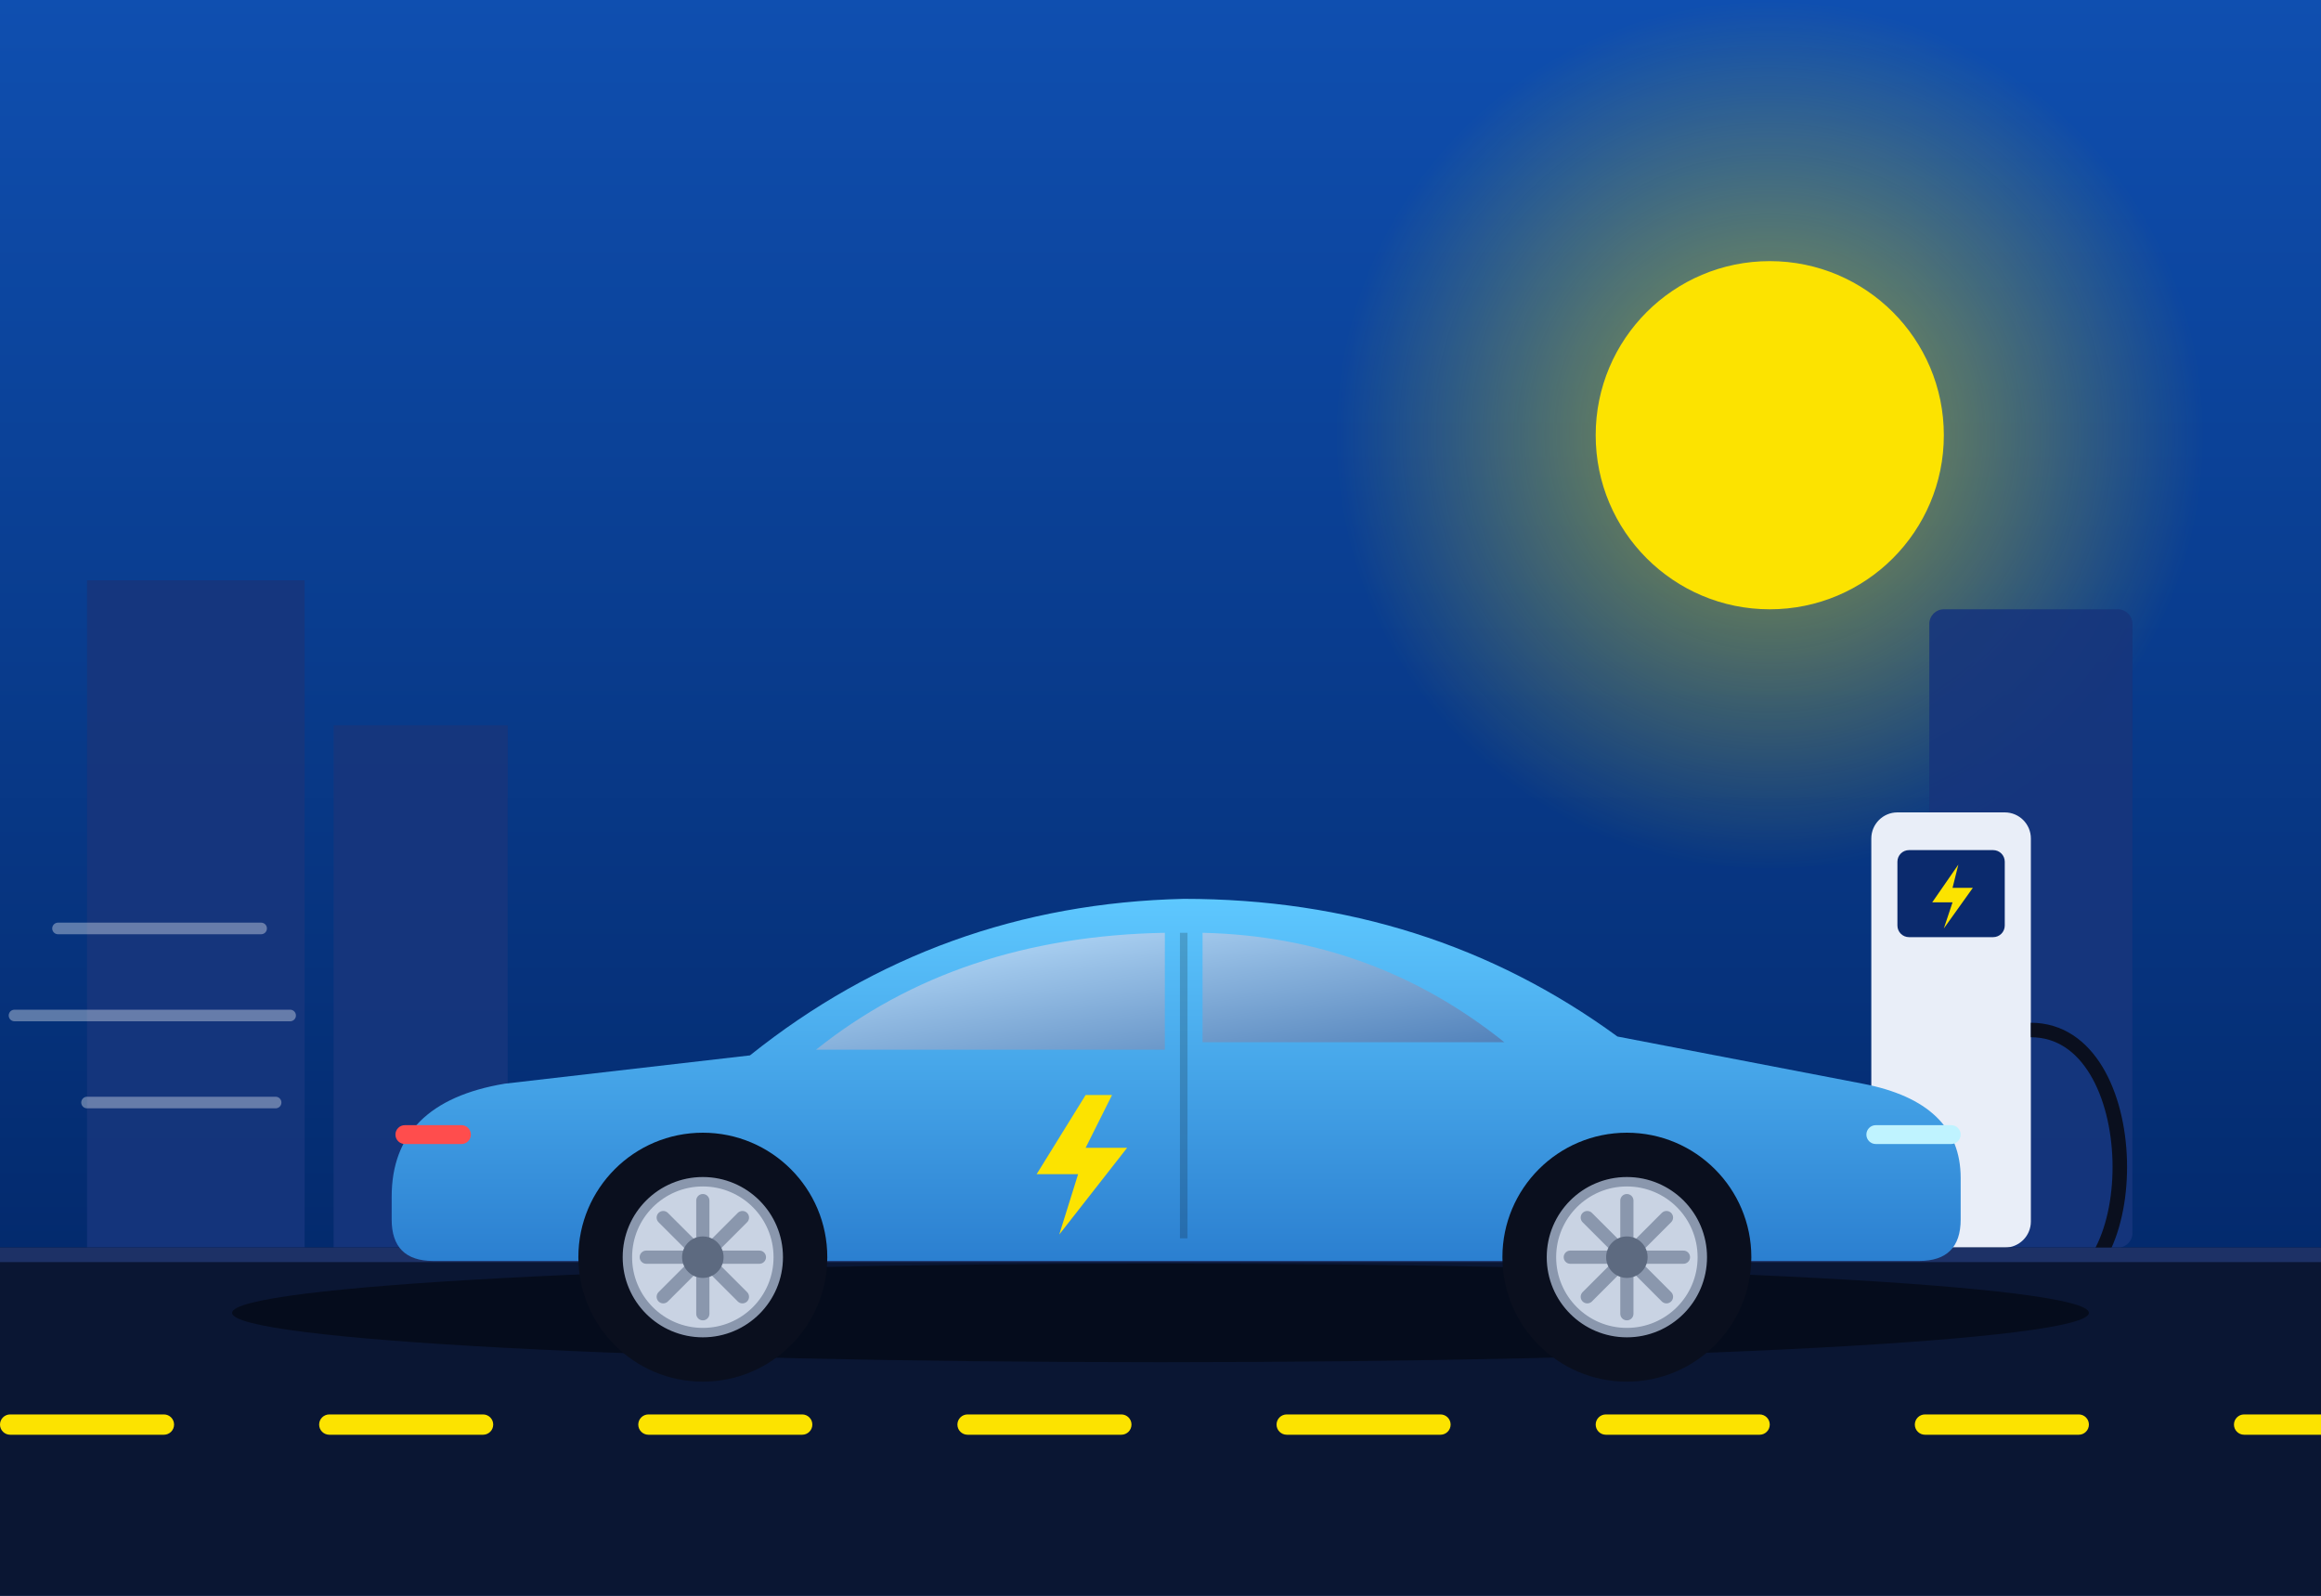
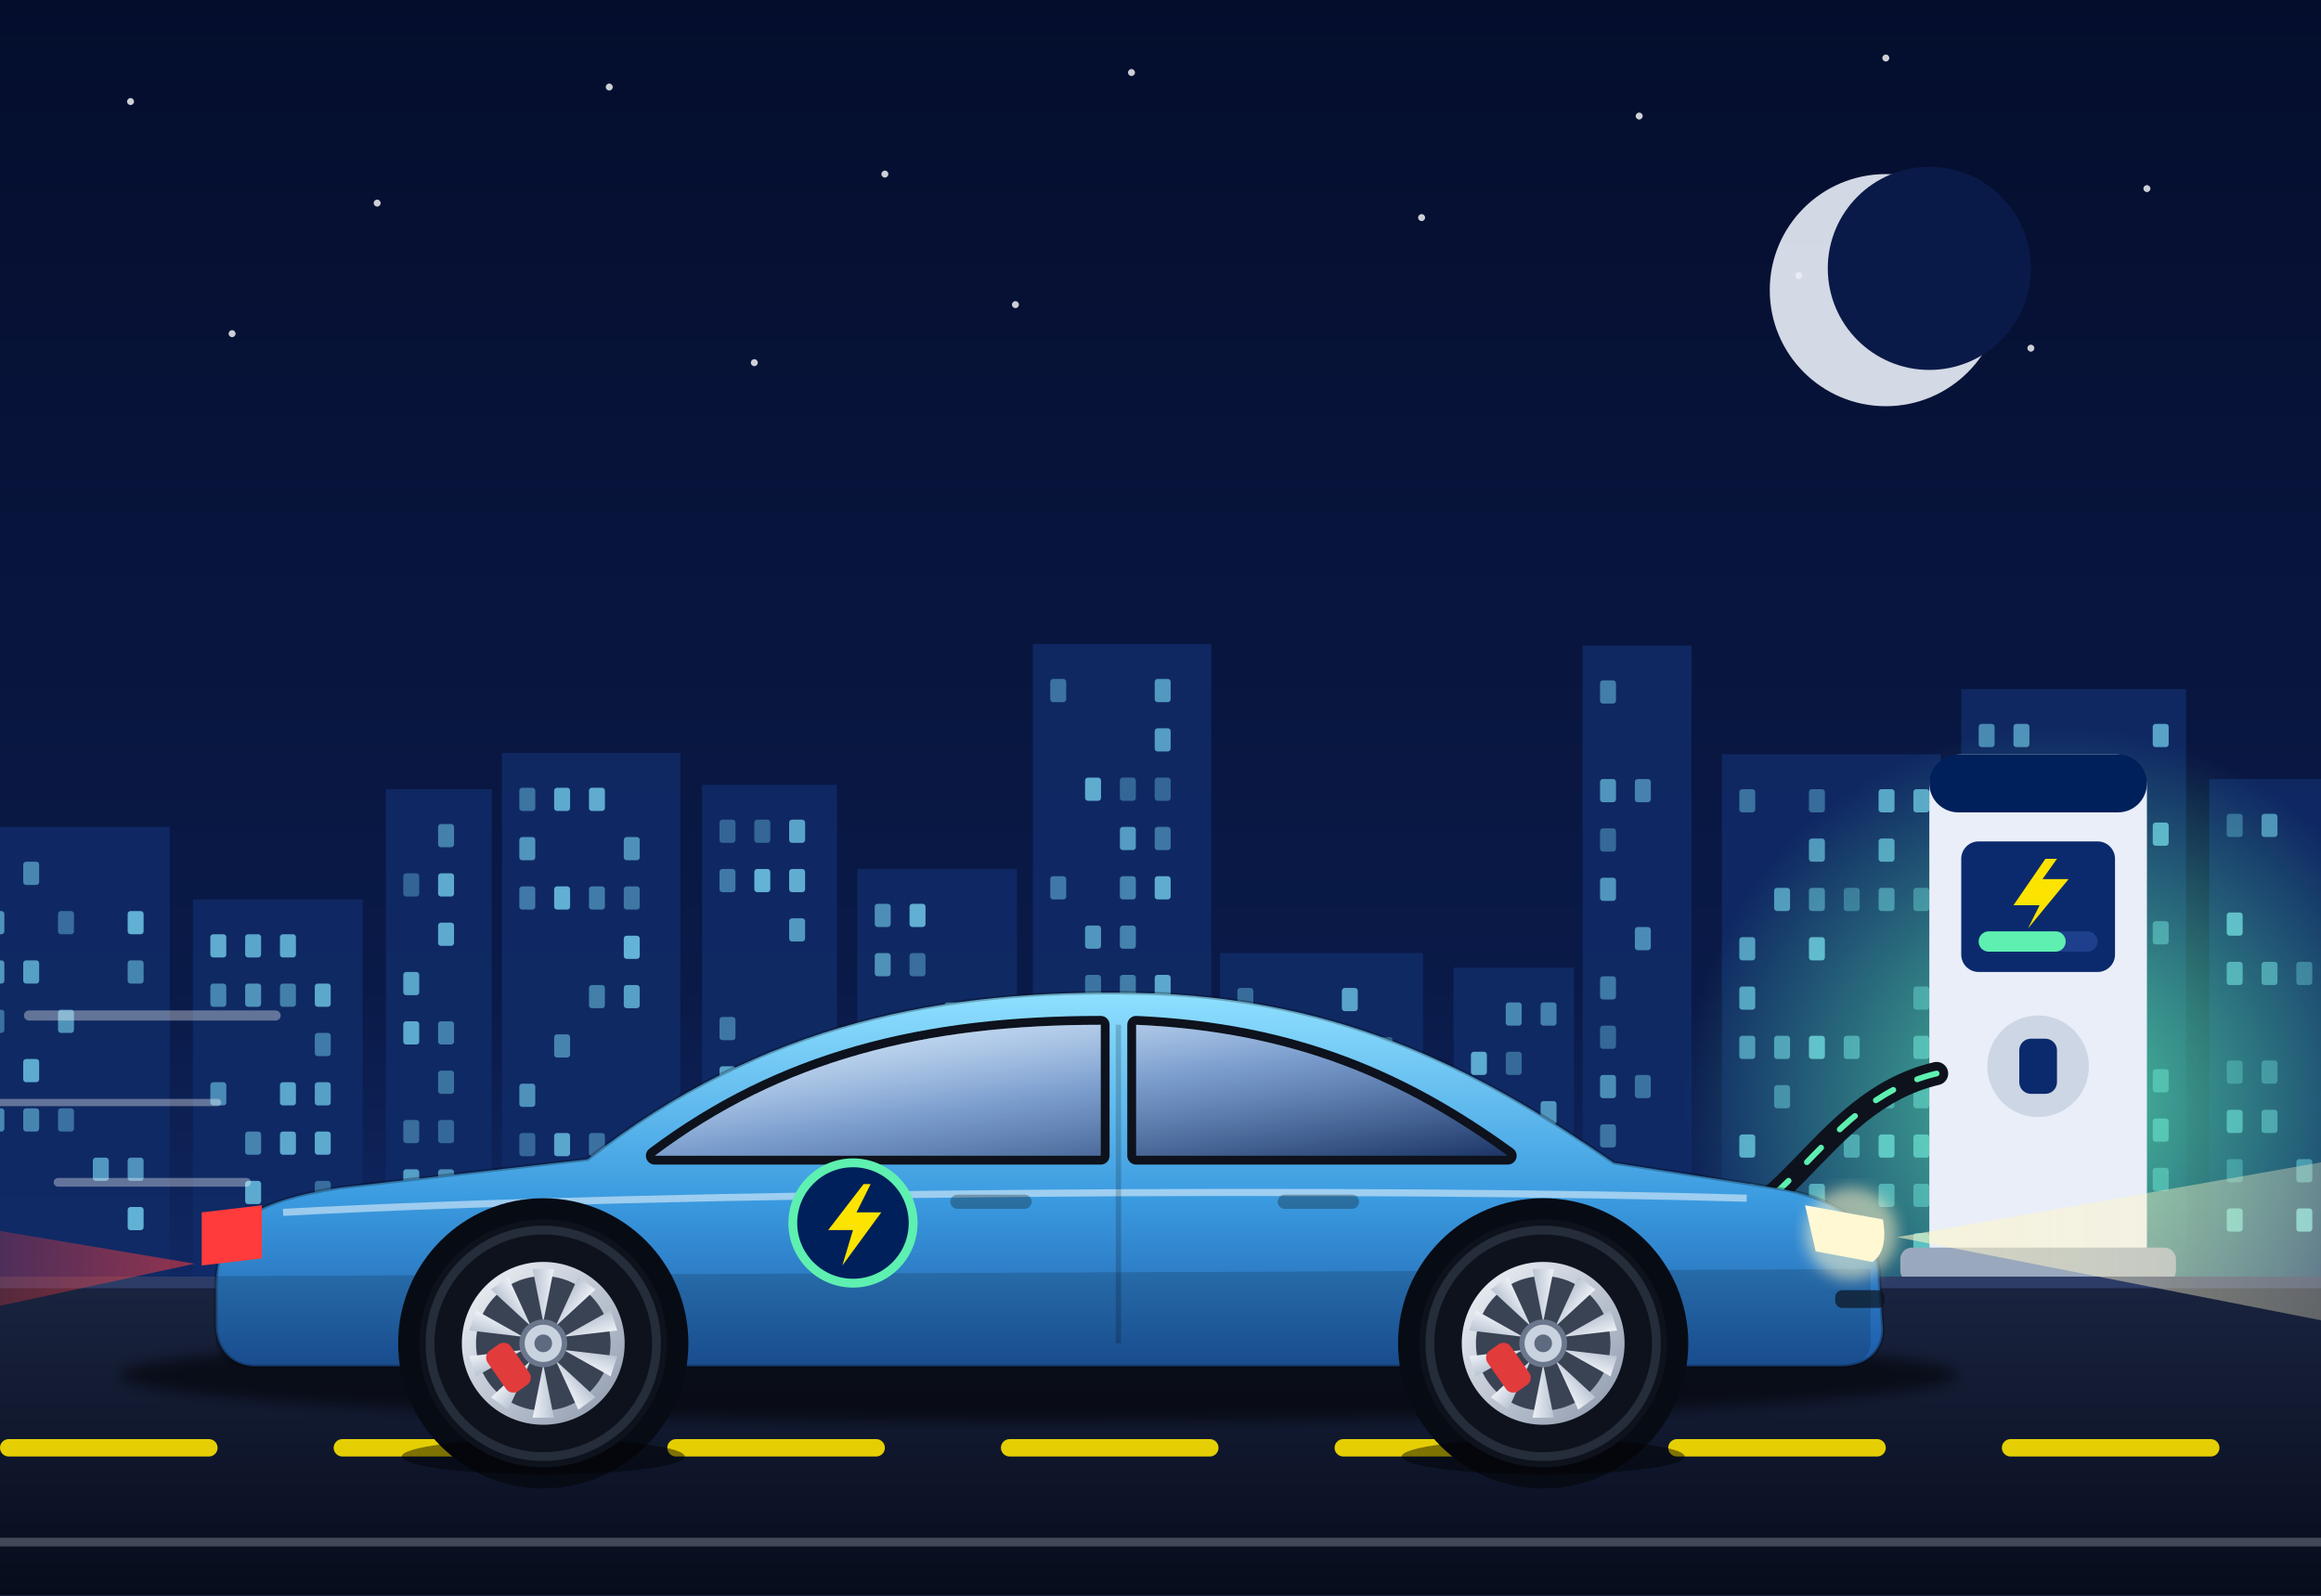
<svg xmlns="http://www.w3.org/2000/svg" viewBox="0 0 1600 1100">
  <defs>
    <linearGradient id="sky" x1="0" y1="0" x2="0" y2="1">
-       <stop offset="0" stop-color="#0f4fb0" />
-       <stop offset="1" stop-color="#00205b" />
+       <stop offset="0" stop-color="#040d2c" />
+       <stop offset=".62" stop-color="#0a1a48" />
+       <stop offset="1" stop-color="#15367f" />
    </linearGradient>
    <linearGradient id="body" x1="0" y1="0" x2="0" y2="1">
-       <stop offset="0" stop-color="#5ec8ff" />
-       <stop offset="1" stop-color="#2b7fd0" />
+       <stop offset="0" stop-color="#8fe0ff" />
+       <stop offset=".55" stop-color="#3b9be0" />
+       <stop offset="1" stop-color="#1d5aa8" />
    </linearGradient>
    <linearGradient id="glass" x1="0" y1="0" x2="1" y2="1">
-       <stop offset="0" stop-color="#bfe3ff" />
-       <stop offset="1" stop-color="#4f7fb8" />
-     </linearGradient>
-     <radialGradient id="glow" cx="0.5" cy="0.5" r="0.5">
-       <stop offset="0" stop-color="#fce300" stop-opacity=".55" />
-       <stop offset="1" stop-color="#fce300" stop-opacity="0" />
+       <stop offset="0" stop-color="#cfe9ff" />
+       <stop offset=".5" stop-color="#5b86c2" />
+       <stop offset="1" stop-color="#1c3566" />
+     </linearGradient>
+     <linearGradient id="rim" x1="0" y1="0" x2="1" y2="1">
+       <stop offset="0" stop-color="#f4f7fb" />
+       <stop offset="1" stop-color="#8a96aa" />
+     </linearGradient>
+     <linearGradient id="spoke" x1="0" y1="0" x2="1" y2="0">
+       <stop offset="0" stop-color="#b9c3d2" />
+       <stop offset="1" stop-color="#eef2f7" />
+     </linearGradient>
+     <linearGradient id="road" x1="0" y1="0" x2="0" y2="1">
+       <stop offset="0" stop-color="#1a2440" />
+       <stop offset="1" stop-color="#070c1c" />
+     </linearGradient>
+     <linearGradient id="beam" x1="0" y1="0" x2="1" y2="0">
+       <stop offset="0" stop-color="#fff6c8" stop-opacity=".75" />
+       <stop offset="1" stop-color="#fff6c8" stop-opacity="0" />
+     </linearGradient>
+     <linearGradient id="tail" x1="1" y1="0" x2="0" y2="0">
+       <stop offset="0" stop-color="#ff3b3b" stop-opacity=".55" />
+       <stop offset="1" stop-color="#ff3b3b" stop-opacity="0" />
+     </linearGradient>
+     <radialGradient id="glow" cx=".5" cy=".5" r=".5">
+       <stop offset="0" stop-color="#5ef0b0" stop-opacity=".8" />
+       <stop offset="1" stop-color="#5ef0b0" stop-opacity="0" />
    </radialGradient>
+     <radialGradient id="spot" cx=".5" cy="0" r="1">
+       <stop offset="0" stop-color="#fff9d6" stop-opacity=".55" />
+       <stop offset="1" stop-color="#fff9d6" stop-opacity="0" />
+     </radialGradient>
+     <linearGradient id="shine" x1="0" y1="0" x2="1" y2="1">
+       <stop offset="0" stop-color="#fff" stop-opacity=".55" />
+       <stop offset="1" stop-color="#fff" stop-opacity="0" />
+     </linearGradient>
+     <filter id="soft" x="-20%" y="-20%" width="140%" height="140%">
+       <feGaussianBlur stdDeviation="14" />
+     </filter>
+     <filter id="blur4">
+       <feGaussianBlur stdDeviation="4" />
+     </filter>
  </defs>
  <rect width="1600" height="1100" fill="url(#sky)" />
-   <circle cx="1220" cy="300" r="300" fill="url(#glow)" />
-   <circle cx="1220" cy="300" r="120" fill="#fce300" />
-   <g fill="#16357c" opacity=".9">
-     <rect x="1330" y="420" width="140" height="440" rx="10" />
-     <rect x="60" y="400" width="150" height="460" />
-     <rect x="230" y="500" width="120" height="360" />
+   <circle cx="90" cy="70" r="2.4" fill="#fff" opacity=".8" />
+   <circle cx="260" cy="140" r="2.4" fill="#fff" opacity=".8" />
+   <circle cx="420" cy="60" r="2.4" fill="#fff" opacity=".8" />
+   <circle cx="610" cy="120" r="2.4" fill="#fff" opacity=".8" />
+   <circle cx="780" cy="50" r="2.4" fill="#fff" opacity=".8" />
+   <circle cx="980" cy="150" r="2.4" fill="#fff" opacity=".8" />
+   <circle cx="1130" cy="80" r="2.4" fill="#fff" opacity=".8" />
+   <circle cx="1300" cy="40" r="2.4" fill="#fff" opacity=".8" />
+   <circle cx="1480" cy="130" r="2.4" fill="#fff" opacity=".8" />
+   <circle cx="160" cy="230" r="2.4" fill="#fff" opacity=".8" />
+   <circle cx="700" cy="210" r="2.4" fill="#fff" opacity=".8" />
+   <circle cx="1400" cy="240" r="2.4" fill="#fff" opacity=".8" />
+   <circle cx="520" cy="250" r="2.4" fill="#fff" opacity=".8" />
+   <circle cx="1240" cy="190" r="2.4" fill="#fff" opacity=".8" />
+   <circle cx="1300" cy="200" r="80" fill="#e9eef8" opacity=".9" />
+   <circle cx="1330" cy="185" r="70" fill="#0a1a48" />
+   <g opacity=".9">
+     <rect x="-20" y="570" width="137" height="310" fill="#0f2a66" />
+     <rect x="16" y="594" width="11" height="16" rx="2" fill="#7fe3ff" opacity="0.57" />
+     <rect x="-8" y="628" width="11" height="16" rx="2" fill="#7fe3ff" opacity="0.64" />
+     <rect x="40" y="628" width="11" height="16" rx="2" fill="#7fe3ff" opacity="0.42" />
+     <rect x="88" y="628" width="11" height="16" rx="2" fill="#7fe3ff" opacity="0.81" />
+     <rect x="-8" y="662" width="11" height="16" rx="2" fill="#7fe3ff" opacity="0.66" />
+     <rect x="16" y="662" width="11" height="16" rx="2" fill="#7fe3ff" opacity="0.71" />
+     <rect x="88" y="662" width="11" height="16" rx="2" fill="#7fe3ff" opacity="0.55" />
+     <rect x="-8" y="696" width="11" height="16" rx="2" fill="#7fe3ff" opacity="0.43" />
+     <rect x="40" y="696" width="11" height="16" rx="2" fill="#7fe3ff" opacity="0.63" />
+     <rect x="16" y="730" width="11" height="16" rx="2" fill="#7fe3ff" opacity="0.78" />
+     <rect x="-8" y="764" width="11" height="16" rx="2" fill="#7fe3ff" opacity="0.57" />
+     <rect x="16" y="764" width="11" height="16" rx="2" fill="#7fe3ff" opacity="0.55" />
+     <rect x="40" y="764" width="11" height="16" rx="2" fill="#7fe3ff" opacity="0.43" />
+     <rect x="64" y="798" width="11" height="16" rx="2" fill="#7fe3ff" opacity="0.66" />
+     <rect x="88" y="798" width="11" height="16" rx="2" fill="#7fe3ff" opacity="0.62" />
+     <rect x="88" y="832" width="11" height="16" rx="2" fill="#7fe3ff" opacity="0.81" />
+     <rect x="133" y="620" width="117" height="260" fill="#0f2a66" />
+     <rect x="145" y="644" width="11" height="16" rx="2" fill="#7fe3ff" opacity="0.79" />
+     <rect x="169" y="644" width="11" height="16" rx="2" fill="#7fe3ff" opacity="0.75" />
+     <rect x="193" y="644" width="11" height="16" rx="2" fill="#7fe3ff" opacity="0.77" />
+     <rect x="145" y="678" width="11" height="16" rx="2" fill="#7fe3ff" opacity="0.55" />
+     <rect x="169" y="678" width="11" height="16" rx="2" fill="#7fe3ff" opacity="0.64" />
+     <rect x="193" y="678" width="11" height="16" rx="2" fill="#7fe3ff" opacity="0.51" />
+     <rect x="217" y="678" width="11" height="16" rx="2" fill="#7fe3ff" opacity="0.76" />
+     <rect x="217" y="712" width="11" height="16" rx="2" fill="#7fe3ff" opacity="0.49" />
+     <rect x="145" y="746" width="11" height="16" rx="2" fill="#7fe3ff" opacity="0.59" />
+     <rect x="193" y="746" width="11" height="16" rx="2" fill="#7fe3ff" opacity="0.75" />
+     <rect x="217" y="746" width="11" height="16" rx="2" fill="#7fe3ff" opacity="0.71" />
+     <rect x="169" y="780" width="11" height="16" rx="2" fill="#7fe3ff" opacity="0.54" />
+     <rect x="193" y="780" width="11" height="16" rx="2" fill="#7fe3ff" opacity="0.76" />
+     <rect x="217" y="780" width="11" height="16" rx="2" fill="#7fe3ff" opacity="0.77" />
+     <rect x="169" y="814" width="11" height="16" rx="2" fill="#7fe3ff" opacity="0.77" />
+     <rect x="217" y="814" width="11" height="16" rx="2" fill="#7fe3ff" opacity="0.41" />
+     <rect x="145" y="848" width="11" height="16" rx="2" fill="#7fe3ff" opacity="0.62" />
+     <rect x="266" y="544" width="73" height="336" fill="#0f2a66" />
+     <rect x="302" y="568" width="11" height="16" rx="2" fill="#7fe3ff" opacity="0.53" />
+     <rect x="278" y="602" width="11" height="16" rx="2" fill="#7fe3ff" opacity="0.36" />
+     <rect x="302" y="602" width="11" height="16" rx="2" fill="#7fe3ff" opacity="0.78" />
+     <rect x="302" y="636" width="11" height="16" rx="2" fill="#7fe3ff" opacity="0.78" />
+     <rect x="278" y="670" width="11" height="16" rx="2" fill="#7fe3ff" opacity="0.74" />
+     <rect x="278" y="704" width="11" height="16" rx="2" fill="#7fe3ff" opacity="0.77" />
+     <rect x="302" y="704" width="11" height="16" rx="2" fill="#7fe3ff" opacity="0.52" />
+     <rect x="302" y="738" width="11" height="16" rx="2" fill="#7fe3ff" opacity="0.44" />
+     <rect x="278" y="772" width="11" height="16" rx="2" fill="#7fe3ff" opacity="0.41" />
+     <rect x="302" y="772" width="11" height="16" rx="2" fill="#7fe3ff" opacity="0.38" />
+     <rect x="278" y="806" width="11" height="16" rx="2" fill="#7fe3ff" opacity="0.70" />
+     <rect x="302" y="806" width="11" height="16" rx="2" fill="#7fe3ff" opacity="0.62" />
+     <rect x="302" y="840" width="11" height="16" rx="2" fill="#7fe3ff" opacity="0.70" />
+     <rect x="346" y="519" width="123" height="361" fill="#0f2a66" />
+     <rect x="358" y="543" width="11" height="16" rx="2" fill="#7fe3ff" opacity="0.46" />
+     <rect x="382" y="543" width="11" height="16" rx="2" fill="#7fe3ff" opacity="0.78" />
+     <rect x="406" y="543" width="11" height="16" rx="2" fill="#7fe3ff" opacity="0.79" />
+     <rect x="358" y="577" width="11" height="16" rx="2" fill="#7fe3ff" opacity="0.65" />
+     <rect x="430" y="577" width="11" height="16" rx="2" fill="#7fe3ff" opacity="0.62" />
+     <rect x="358" y="611" width="11" height="16" rx="2" fill="#7fe3ff" opacity="0.49" />
+     <rect x="382" y="611" width="11" height="16" rx="2" fill="#7fe3ff" opacity="0.81" />
+     <rect x="406" y="611" width="11" height="16" rx="2" fill="#7fe3ff" opacity="0.50" />
+     <rect x="430" y="611" width="11" height="16" rx="2" fill="#7fe3ff" opacity="0.47" />
+     <rect x="430" y="645" width="11" height="16" rx="2" fill="#7fe3ff" opacity="0.83" />
+     <rect x="406" y="679" width="11" height="16" rx="2" fill="#7fe3ff" opacity="0.51" />
+     <rect x="430" y="679" width="11" height="16" rx="2" fill="#7fe3ff" opacity="0.71" />
+     <rect x="382" y="713" width="11" height="16" rx="2" fill="#7fe3ff" opacity="0.54" />
+     <rect x="358" y="747" width="11" height="16" rx="2" fill="#7fe3ff" opacity="0.62" />
+     <rect x="358" y="781" width="11" height="16" rx="2" fill="#7fe3ff" opacity="0.37" />
+     <rect x="382" y="781" width="11" height="16" rx="2" fill="#7fe3ff" opacity="0.75" />
+     <rect x="406" y="781" width="11" height="16" rx="2" fill="#7fe3ff" opacity="0.43" />
+     <rect x="358" y="815" width="11" height="16" rx="2" fill="#7fe3ff" opacity="0.74" />
+     <rect x="382" y="815" width="11" height="16" rx="2" fill="#7fe3ff" opacity="0.44" />
+     <rect x="358" y="849" width="11" height="16" rx="2" fill="#7fe3ff" opacity="0.64" />
+     <rect x="382" y="849" width="11" height="16" rx="2" fill="#7fe3ff" opacity="0.56" />
+     <rect x="406" y="849" width="11" height="16" rx="2" fill="#7fe3ff" opacity="0.62" />
+     <rect x="430" y="849" width="11" height="16" rx="2" fill="#7fe3ff" opacity="0.79" />
+     <rect x="484" y="541" width="93" height="339" fill="#0f2a66" />
+     <rect x="496" y="565" width="11" height="16" rx="2" fill="#7fe3ff" opacity="0.36" />
+     <rect x="520" y="565" width="11" height="16" rx="2" fill="#7fe3ff" opacity="0.37" />
+     <rect x="544" y="565" width="11" height="16" rx="2" fill="#7fe3ff" opacity="0.74" />
+     <rect x="496" y="599" width="11" height="16" rx="2" fill="#7fe3ff" opacity="0.49" />
+     <rect x="520" y="599" width="11" height="16" rx="2" fill="#7fe3ff" opacity="0.83" />
+     <rect x="544" y="599" width="11" height="16" rx="2" fill="#7fe3ff" opacity="0.80" />
+     <rect x="544" y="633" width="11" height="16" rx="2" fill="#7fe3ff" opacity="0.67" />
+     <rect x="496" y="701" width="11" height="16" rx="2" fill="#7fe3ff" opacity="0.47" />
+     <rect x="496" y="735" width="11" height="16" rx="2" fill="#7fe3ff" opacity="0.74" />
+     <rect x="544" y="735" width="11" height="16" rx="2" fill="#7fe3ff" opacity="0.53" />
+     <rect x="520" y="769" width="11" height="16" rx="2" fill="#7fe3ff" opacity="0.51" />
+     <rect x="544" y="769" width="11" height="16" rx="2" fill="#7fe3ff" opacity="0.50" />
+     <rect x="544" y="803" width="11" height="16" rx="2" fill="#7fe3ff" opacity="0.78" />
+     <rect x="520" y="837" width="11" height="16" rx="2" fill="#7fe3ff" opacity="0.53" />
+     <rect x="591" y="599" width="110" height="281" fill="#0f2a66" />
+     <rect x="603" y="623" width="11" height="16" rx="2" fill="#7fe3ff" opacity="0.61" />
+     <rect x="627" y="623" width="11" height="16" rx="2" fill="#7fe3ff" opacity="0.81" />
+     <rect x="603" y="657" width="11" height="16" rx="2" fill="#7fe3ff" opacity="0.62" />
+     <rect x="627" y="657" width="11" height="16" rx="2" fill="#7fe3ff" opacity="0.42" />
+     <rect x="651" y="691" width="11" height="16" rx="2" fill="#7fe3ff" opacity="0.75" />
+     <rect x="675" y="725" width="11" height="16" rx="2" fill="#7fe3ff" opacity="0.60" />
+     <rect x="603" y="759" width="11" height="16" rx="2" fill="#7fe3ff" opacity="0.56" />
+     <rect x="651" y="793" width="11" height="16" rx="2" fill="#7fe3ff" opacity="0.64" />
+     <rect x="651" y="827" width="11" height="16" rx="2" fill="#7fe3ff" opacity="0.40" />
+     <rect x="712" y="444" width="123" height="436" fill="#0f2a66" />
+     <rect x="724" y="468" width="11" height="16" rx="2" fill="#7fe3ff" opacity="0.45" />
+     <rect x="796" y="468" width="11" height="16" rx="2" fill="#7fe3ff" opacity="0.67" />
+     <rect x="796" y="502" width="11" height="16" rx="2" fill="#7fe3ff" opacity="0.70" />
+     <rect x="748" y="536" width="11" height="16" rx="2" fill="#7fe3ff" opacity="0.79" />
+     <rect x="772" y="536" width="11" height="16" rx="2" fill="#7fe3ff" opacity="0.38" />
+     <rect x="796" y="536" width="11" height="16" rx="2" fill="#7fe3ff" opacity="0.38" />
+     <rect x="772" y="570" width="11" height="16" rx="2" fill="#7fe3ff" opacity="0.69" />
+     <rect x="796" y="570" width="11" height="16" rx="2" fill="#7fe3ff" opacity="0.47" />
+     <rect x="724" y="604" width="11" height="16" rx="2" fill="#7fe3ff" opacity="0.49" />
+     <rect x="772" y="604" width="11" height="16" rx="2" fill="#7fe3ff" opacity="0.54" />
+     <rect x="796" y="604" width="11" height="16" rx="2" fill="#7fe3ff" opacity="0.79" />
+     <rect x="748" y="638" width="11" height="16" rx="2" fill="#7fe3ff" opacity="0.66" />
+     <rect x="772" y="638" width="11" height="16" rx="2" fill="#7fe3ff" opacity="0.54" />
+     <rect x="748" y="672" width="11" height="16" rx="2" fill="#7fe3ff" opacity="0.45" />
+     <rect x="772" y="672" width="11" height="16" rx="2" fill="#7fe3ff" opacity="0.50" />
+     <rect x="796" y="672" width="11" height="16" rx="2" fill="#7fe3ff" opacity="0.76" />
+     <rect x="724" y="706" width="11" height="16" rx="2" fill="#7fe3ff" opacity="0.61" />
+     <rect x="772" y="706" width="11" height="16" rx="2" fill="#7fe3ff" opacity="0.53" />
+     <rect x="748" y="740" width="11" height="16" rx="2" fill="#7fe3ff" opacity="0.48" />
+     <rect x="772" y="740" width="11" height="16" rx="2" fill="#7fe3ff" opacity="0.64" />
+     <rect x="796" y="740" width="11" height="16" rx="2" fill="#7fe3ff" opacity="0.42" />
+     <rect x="796" y="774" width="11" height="16" rx="2" fill="#7fe3ff" opacity="0.66" />
+     <rect x="724" y="808" width="11" height="16" rx="2" fill="#7fe3ff" opacity="0.55" />
+     <rect x="748" y="808" width="11" height="16" rx="2" fill="#7fe3ff" opacity="0.77" />
+     <rect x="772" y="808" width="11" height="16" rx="2" fill="#7fe3ff" opacity="0.60" />
+     <rect x="724" y="842" width="11" height="16" rx="2" fill="#7fe3ff" opacity="0.48" />
+     <rect x="772" y="842" width="11" height="16" rx="2" fill="#7fe3ff" opacity="0.52" />
+     <rect x="841" y="657" width="140" height="223" fill="#0f2a66" />
+     <rect x="853" y="681" width="11" height="16" rx="2" fill="#7fe3ff" opacity="0.41" />
+     <rect x="925" y="681" width="11" height="16" rx="2" fill="#7fe3ff" opacity="0.74" />
+     <rect x="853" y="715" width="11" height="16" rx="2" fill="#7fe3ff" opacity="0.81" />
+     <rect x="877" y="715" width="11" height="16" rx="2" fill="#7fe3ff" opacity="0.81" />
+     <rect x="901" y="715" width="11" height="16" rx="2" fill="#7fe3ff" opacity="0.70" />
+     <rect x="949" y="715" width="11" height="16" rx="2" fill="#7fe3ff" opacity="0.46" />
+     <rect x="853" y="749" width="11" height="16" rx="2" fill="#7fe3ff" opacity="0.61" />
+     <rect x="901" y="749" width="11" height="16" rx="2" fill="#7fe3ff" opacity="0.61" />
+     <rect x="925" y="749" width="11" height="16" rx="2" fill="#7fe3ff" opacity="0.83" />
+     <rect x="949" y="749" width="11" height="16" rx="2" fill="#7fe3ff" opacity="0.50" />
+     <rect x="853" y="783" width="11" height="16" rx="2" fill="#7fe3ff" opacity="0.69" />
+     <rect x="901" y="783" width="11" height="16" rx="2" fill="#7fe3ff" opacity="0.49" />
+     <rect x="925" y="783" width="11" height="16" rx="2" fill="#7fe3ff" opacity="0.69" />
+     <rect x="853" y="817" width="11" height="16" rx="2" fill="#7fe3ff" opacity="0.50" />
+     <rect x="877" y="817" width="11" height="16" rx="2" fill="#7fe3ff" opacity="0.42" />
+     <rect x="925" y="817" width="11" height="16" rx="2" fill="#7fe3ff" opacity="0.62" />
+     <rect x="949" y="817" width="11" height="16" rx="2" fill="#7fe3ff" opacity="0.42" />
+     <rect x="853" y="851" width="11" height="16" rx="2" fill="#7fe3ff" opacity="0.76" />
+     <rect x="901" y="851" width="11" height="16" rx="2" fill="#7fe3ff" opacity="0.77" />
+     <rect x="925" y="851" width="11" height="16" rx="2" fill="#7fe3ff" opacity="0.52" />
+     <rect x="1002" y="667" width="83" height="213" fill="#0f2a66" />
+     <rect x="1038" y="691" width="11" height="16" rx="2" fill="#7fe3ff" opacity="0.57" />
+     <rect x="1062" y="691" width="11" height="16" rx="2" fill="#7fe3ff" opacity="0.53" />
+     <rect x="1014" y="725" width="11" height="16" rx="2" fill="#7fe3ff" opacity="0.78" />
+     <rect x="1038" y="725" width="11" height="16" rx="2" fill="#7fe3ff" opacity="0.39" />
+     <rect x="1062" y="759" width="11" height="16" rx="2" fill="#7fe3ff" opacity="0.65" />
+     <rect x="1062" y="793" width="11" height="16" rx="2" fill="#7fe3ff" opacity="0.61" />
+     <rect x="1091" y="445" width="75" height="435" fill="#0f2a66" />
+     <rect x="1103" y="469" width="11" height="16" rx="2" fill="#7fe3ff" opacity="0.51" />
+     <rect x="1103" y="537" width="11" height="16" rx="2" fill="#7fe3ff" opacity="0.65" />
+     <rect x="1127" y="537" width="11" height="16" rx="2" fill="#7fe3ff" opacity="0.54" />
+     <rect x="1103" y="571" width="11" height="16" rx="2" fill="#7fe3ff" opacity="0.39" />
+     <rect x="1103" y="605" width="11" height="16" rx="2" fill="#7fe3ff" opacity="0.65" />
+     <rect x="1127" y="639" width="11" height="16" rx="2" fill="#7fe3ff" opacity="0.60" />
+     <rect x="1103" y="673" width="11" height="16" rx="2" fill="#7fe3ff" opacity="0.48" />
+     <rect x="1103" y="707" width="11" height="16" rx="2" fill="#7fe3ff" opacity="0.38" />
+     <rect x="1103" y="741" width="11" height="16" rx="2" fill="#7fe3ff" opacity="0.60" />
+     <rect x="1127" y="741" width="11" height="16" rx="2" fill="#7fe3ff" opacity="0.44" />
+     <rect x="1103" y="775" width="11" height="16" rx="2" fill="#7fe3ff" opacity="0.45" />
+     <rect x="1103" y="809" width="11" height="16" rx="2" fill="#7fe3ff" opacity="0.62" />
+     <rect x="1127" y="809" width="11" height="16" rx="2" fill="#7fe3ff" opacity="0.50" />
+     <rect x="1187" y="520" width="151" height="360" fill="#0f2a66" />
+     <rect x="1199" y="544" width="11" height="16" rx="2" fill="#7fe3ff" opacity="0.44" />
+     <rect x="1247" y="544" width="11" height="16" rx="2" fill="#7fe3ff" opacity="0.41" />
+     <rect x="1295" y="544" width="11" height="16" rx="2" fill="#7fe3ff" opacity="0.74" />
+     <rect x="1319" y="544" width="11" height="16" rx="2" fill="#7fe3ff" opacity="0.74" />
+     <rect x="1247" y="578" width="11" height="16" rx="2" fill="#7fe3ff" opacity="0.65" />
+     <rect x="1295" y="578" width="11" height="16" rx="2" fill="#7fe3ff" opacity="0.70" />
+     <rect x="1223" y="612" width="11" height="16" rx="2" fill="#7fe3ff" opacity="0.66" />
+     <rect x="1247" y="612" width="11" height="16" rx="2" fill="#7fe3ff" opacity="0.51" />
+     <rect x="1271" y="612" width="11" height="16" rx="2" fill="#7fe3ff" opacity="0.38" />
+     <rect x="1295" y="612" width="11" height="16" rx="2" fill="#7fe3ff" opacity="0.53" />
+     <rect x="1319" y="612" width="11" height="16" rx="2" fill="#7fe3ff" opacity="0.44" />
+     <rect x="1199" y="646" width="11" height="16" rx="2" fill="#7fe3ff" opacity="0.68" />
+     <rect x="1247" y="646" width="11" height="16" rx="2" fill="#7fe3ff" opacity="0.81" />
+     <rect x="1199" y="680" width="11" height="16" rx="2" fill="#7fe3ff" opacity="0.70" />
+     <rect x="1319" y="680" width="11" height="16" rx="2" fill="#7fe3ff" opacity="0.47" />
+     <rect x="1199" y="714" width="11" height="16" rx="2" fill="#7fe3ff" opacity="0.61" />
+     <rect x="1223" y="714" width="11" height="16" rx="2" fill="#7fe3ff" opacity="0.63" />
+     <rect x="1247" y="714" width="11" height="16" rx="2" fill="#7fe3ff" opacity="0.82" />
+     <rect x="1271" y="714" width="11" height="16" rx="2" fill="#7fe3ff" opacity="0.58" />
+     <rect x="1319" y="714" width="11" height="16" rx="2" fill="#7fe3ff" opacity="0.62" />
+     <rect x="1223" y="748" width="11" height="16" rx="2" fill="#7fe3ff" opacity="0.49" />
+     <rect x="1295" y="748" width="11" height="16" rx="2" fill="#7fe3ff" opacity="0.49" />
+     <rect x="1319" y="748" width="11" height="16" rx="2" fill="#7fe3ff" opacity="0.56" />
+     <rect x="1199" y="782" width="11" height="16" rx="2" fill="#7fe3ff" opacity="0.75" />
+     <rect x="1271" y="782" width="11" height="16" rx="2" fill="#7fe3ff" opacity="0.55" />
+     <rect x="1295" y="782" width="11" height="16" rx="2" fill="#7fe3ff" opacity="0.80" />
+     <rect x="1319" y="782" width="11" height="16" rx="2" fill="#7fe3ff" opacity="0.72" />
+     <rect x="1199" y="816" width="11" height="16" rx="2" fill="#7fe3ff" opacity="0.41" />
+     <rect x="1247" y="816" width="11" height="16" rx="2" fill="#7fe3ff" opacity="0.66" />
+     <rect x="1295" y="816" width="11" height="16" rx="2" fill="#7fe3ff" opacity="0.59" />
+     <rect x="1319" y="816" width="11" height="16" rx="2" fill="#7fe3ff" opacity="0.53" />
+     <rect x="1199" y="850" width="11" height="16" rx="2" fill="#7fe3ff" opacity="0.45" />
+     <rect x="1223" y="850" width="11" height="16" rx="2" fill="#7fe3ff" opacity="0.84" />
+     <rect x="1319" y="850" width="11" height="16" rx="2" fill="#7fe3ff" opacity="0.73" />
+     <rect x="1352" y="475" width="155" height="405" fill="#0f2a66" />
+     <rect x="1364" y="499" width="11" height="16" rx="2" fill="#7fe3ff" opacity="0.58" />
+     <rect x="1388" y="499" width="11" height="16" rx="2" fill="#7fe3ff" opacity="0.64" />
+     <rect x="1484" y="499" width="11" height="16" rx="2" fill="#7fe3ff" opacity="0.73" />
+     <rect x="1388" y="533" width="11" height="16" rx="2" fill="#7fe3ff" opacity="0.39" />
+     <rect x="1460" y="533" width="11" height="16" rx="2" fill="#7fe3ff" opacity="0.47" />
+     <rect x="1388" y="567" width="11" height="16" rx="2" fill="#7fe3ff" opacity="0.57" />
+     <rect x="1436" y="567" width="11" height="16" rx="2" fill="#7fe3ff" opacity="0.69" />
+     <rect x="1484" y="567" width="11" height="16" rx="2" fill="#7fe3ff" opacity="0.78" />
+     <rect x="1364" y="601" width="11" height="16" rx="2" fill="#7fe3ff" opacity="0.49" />
+     <rect x="1412" y="601" width="11" height="16" rx="2" fill="#7fe3ff" opacity="0.81" />
+     <rect x="1460" y="601" width="11" height="16" rx="2" fill="#7fe3ff" opacity="0.72" />
+     <rect x="1412" y="635" width="11" height="16" rx="2" fill="#7fe3ff" opacity="0.36" />
+     <rect x="1436" y="635" width="11" height="16" rx="2" fill="#7fe3ff" opacity="0.70" />
+     <rect x="1460" y="635" width="11" height="16" rx="2" fill="#7fe3ff" opacity="0.63" />
+     <rect x="1484" y="635" width="11" height="16" rx="2" fill="#7fe3ff" opacity="0.53" />
+     <rect x="1412" y="669" width="11" height="16" rx="2" fill="#7fe3ff" opacity="0.74" />
+     <rect x="1436" y="669" width="11" height="16" rx="2" fill="#7fe3ff" opacity="0.67" />
+     <rect x="1460" y="669" width="11" height="16" rx="2" fill="#7fe3ff" opacity="0.80" />
+     <rect x="1364" y="703" width="11" height="16" rx="2" fill="#7fe3ff" opacity="0.67" />
+     <rect x="1460" y="703" width="11" height="16" rx="2" fill="#7fe3ff" opacity="0.50" />
+     <rect x="1364" y="737" width="11" height="16" rx="2" fill="#7fe3ff" opacity="0.75" />
+     <rect x="1484" y="737" width="11" height="16" rx="2" fill="#7fe3ff" opacity="0.53" />
+     <rect x="1364" y="771" width="11" height="16" rx="2" fill="#7fe3ff" opacity="0.65" />
+     <rect x="1436" y="771" width="11" height="16" rx="2" fill="#7fe3ff" opacity="0.43" />
+     <rect x="1484" y="771" width="11" height="16" rx="2" fill="#7fe3ff" opacity="0.62" />
+     <rect x="1388" y="805" width="11" height="16" rx="2" fill="#7fe3ff" opacity="0.59" />
+     <rect x="1412" y="805" width="11" height="16" rx="2" fill="#7fe3ff" opacity="0.70" />
+     <rect x="1484" y="805" width="11" height="16" rx="2" fill="#7fe3ff" opacity="0.53" />
+     <rect x="1412" y="839" width="11" height="16" rx="2" fill="#7fe3ff" opacity="0.85" />
+     <rect x="1460" y="839" width="11" height="16" rx="2" fill="#7fe3ff" opacity="0.58" />
+     <rect x="1523" y="537" width="78" height="343" fill="#0f2a66" />
+     <rect x="1535" y="561" width="11" height="16" rx="2" fill="#7fe3ff" opacity="0.38" />
+     <rect x="1559" y="561" width="11" height="16" rx="2" fill="#7fe3ff" opacity="0.62" />
+     <rect x="1535" y="629" width="11" height="16" rx="2" fill="#7fe3ff" opacity="0.81" />
+     <rect x="1535" y="663" width="11" height="16" rx="2" fill="#7fe3ff" opacity="0.66" />
+     <rect x="1559" y="663" width="11" height="16" rx="2" fill="#7fe3ff" opacity="0.58" />
+     <rect x="1583" y="663" width="11" height="16" rx="2" fill="#7fe3ff" opacity="0.40" />
+     <rect x="1535" y="731" width="11" height="16" rx="2" fill="#7fe3ff" opacity="0.37" />
+     <rect x="1559" y="731" width="11" height="16" rx="2" fill="#7fe3ff" opacity="0.41" />
+     <rect x="1535" y="765" width="11" height="16" rx="2" fill="#7fe3ff" opacity="0.66" />
+     <rect x="1559" y="765" width="11" height="16" rx="2" fill="#7fe3ff" opacity="0.54" />
+     <rect x="1535" y="799" width="11" height="16" rx="2" fill="#7fe3ff" opacity="0.39" />
+     <rect x="1583" y="799" width="11" height="16" rx="2" fill="#7fe3ff" opacity="0.52" />
+     <rect x="1535" y="833" width="11" height="16" rx="2" fill="#7fe3ff" opacity="0.77" />
+     <rect x="1583" y="833" width="11" height="16" rx="2" fill="#7fe3ff" opacity="0.83" />
+     <rect x="1612" y="640" width="70" height="240" fill="#0f2a66" />
+     <rect x="1648" y="664" width="11" height="16" rx="2" fill="#7fe3ff" opacity="0.67" />
+     <rect x="1624" y="698" width="11" height="16" rx="2" fill="#7fe3ff" opacity="0.43" />
+     <rect x="1624" y="732" width="11" height="16" rx="2" fill="#7fe3ff" opacity="0.53" />
+     <rect x="1648" y="732" width="11" height="16" rx="2" fill="#7fe3ff" opacity="0.68" />
+     <rect x="1648" y="766" width="11" height="16" rx="2" fill="#7fe3ff" opacity="0.73" />
+     <rect x="1648" y="800" width="11" height="16" rx="2" fill="#7fe3ff" opacity="0.53" />
  </g>
-   <g transform="translate(1290,560)">
-     <rect width="110" height="300" rx="18" fill="#e9eef8" />
-     <rect x="18" y="26" width="74" height="60" rx="8" fill="#0b2a6d" />
-     <path d="M60 36 L42 62 L56 62 L50 80 L70 52 L56 52Z" fill="#fce300" />
-     <path d="M110 150 C190 150 190 330 120 330" fill="none" stroke="#0a0f1e" stroke-width="10" />
+   <circle cx="1420" cy="760" r="260" fill="url(#glow)" />
+   <g transform="translate(1330,520)">
+     <rect x="0" y="0" width="150" height="360" rx="22" fill="#e9eef8" />
+     <rect x="0" y="0" width="150" height="40" rx="20" fill="#00205b" />
+     <rect x="22" y="60" width="106" height="90" rx="12" fill="#0b2a6d" />
+     <rect x="34" y="122" width="82" height="14" rx="7" fill="#1d3f8c" />
+     <rect x="34" y="122" width="60" height="14" rx="7" fill="#5ef0b0" />
+     <path d="M80,72 L58,104 L76,104 L68,120 L96,86 L78,86 L88,72Z" fill="#fce300" />
+     <rect x="40" y="180" width="70" height="70" rx="35" fill="#cdd6e4" />
+     <rect x="62" y="196" width="26" height="38" rx="8" fill="#0b2a6d" />
+     <rect x="-20" y="340" width="190" height="24" rx="8" fill="#9aa8bd" />
  </g>
-   <rect y="860" width="1600" height="240" fill="#0a1633" />
-   <rect y="860" width="1600" height="10" fill="#1d3166" />
-   <g fill="#fce300">
-     <rect x="0" y="975" width="120" height="14" rx="7" />
-     <rect x="220" y="975" width="120" height="14" rx="7" />
-     <rect x="440" y="975" width="120" height="14" rx="7" />
-     <rect x="660" y="975" width="120" height="14" rx="7" />
-     <rect x="880" y="975" width="120" height="14" rx="7" />
-     <rect x="1100" y="975" width="120" height="14" rx="7" />
-     <rect x="1320" y="975" width="120" height="14" rx="7" />
-     <rect x="1540" y="975" width="120" height="14" rx="7" />
+   <path d="M1335,740 C1250,760 1230,860 1150,850" fill="none" stroke="#0d121c" stroke-width="16" stroke-linecap="round" />
+   <path d="M1335,740 C1250,760 1230,860 1150,850" fill="none" stroke="#5ef0b0" stroke-width="4" stroke-dasharray="14 18" stroke-linecap="round" />
+   <rect y="880" width="1600" height="220" fill="url(#road)" />
+   <rect y="880" width="1600" height="8" fill="#2d3c66" />
+   <rect y="1060" width="1600" height="6" fill="#e9eef8" opacity=".25" />
+   <rect x="0" y="992" width="150" height="12" rx="6" fill="#fce300" opacity=".9" />
+   <rect x="230" y="992" width="150" height="12" rx="6" fill="#fce300" opacity=".9" />
+   <rect x="460" y="992" width="150" height="12" rx="6" fill="#fce300" opacity=".9" />
+   <rect x="690" y="992" width="150" height="12" rx="6" fill="#fce300" opacity=".9" />
+   <rect x="920" y="992" width="150" height="12" rx="6" fill="#fce300" opacity=".9" />
+   <rect x="1150" y="992" width="150" height="12" rx="6" fill="#fce300" opacity=".9" />
+   <rect x="1380" y="992" width="150" height="12" rx="6" fill="#fce300" opacity=".9" />
+   <g stroke="#fff" stroke-linecap="round" opacity=".35">
+     <line x1="20" y1="700" x2="190" y2="700" stroke-width="7" />
+     <line x1="0" y1="760" x2="150" y2="760" stroke-width="5" />
+     <line x1="40" y1="815" x2="170" y2="815" stroke-width="6" />
  </g>
-   <g stroke="#ffffff" stroke-opacity=".35" stroke-width="8" stroke-linecap="round">
-     <line x1="40" y1="640" x2="180" y2="640" />
-     <line x1="10" y1="700" x2="200" y2="700" />
-     <line x1="60" y1="760" x2="190" y2="760" />
-   </g>
-   <ellipse cx="800" cy="905" rx="640" ry="34" fill="#000" opacity=".45" />
-   <g transform="translate(205,500) scale(1.3)">
-     <path d="M50,250 Q50,200 110,190 L240,175 Q340,95 470,92 Q600,92 700,165 L830,190 Q882,200 882,240 L882,262 Q882,284 860,284 L72,284 Q50,284 50,262Z" fill="url(#body)" />
-     <path d="M275,172 Q350,112 460,110 L460,172Z M480,110 Q570,112 640,168 L480,168Z" fill="url(#glass)" />
-     <path d="M470,110 L470,272" stroke="#000" stroke-opacity=".18" stroke-width="4" />
-     <path d="M440,200 L405,250 L432,250 L420,285" fill="none" />
-     <path d="M418,196 L392,238 L414,238 L404,270 L440,224 L418,224 L432,196Z" fill="#fce300" />
-     <rect x="832" y="212" width="50" height="10" rx="5" fill="#bff3ff" />
-     <rect x="52" y="212" width="40" height="10" rx="5" fill="#ff4d4d" />
-     <g transform="translate(215,282)">
-       <circle r="66" fill="#0a0f1e" />
-       <circle r="40" fill="#c9d3e3" />
-       <circle r="40" fill="none" stroke="#8a97ad" stroke-width="5" />
-       <g stroke="#8a97ad" stroke-width="7" stroke-linecap="round">
-         <line x1="0" y1="-30" x2="0" y2="30" />
-         <line x1="-30" y1="0" x2="30" y2="0" />
-         <line x1="-21" y1="-21" x2="21" y2="21" />
-         <line x1="-21" y1="21" x2="21" y2="-21" />
-       </g>
-       <circle r="11" fill="#5d6a80" />
+   <g transform="translate(100,560) scale(1.22)">
+     <path d="M990,240 L1500,150 L1500,340 Z" fill="url(#beam)" opacity=".8" />
+     <path d="M28,255 L-180,220 L-180,300 Z" fill="url(#tail)" />
+     <ellipse cx="505" cy="318" rx="520" ry="26" fill="#000" opacity=".55" filter="url(#blur4)" />
+     <path d="M40,270 C40,232 60,220 110,212 L250,196 C350,118 452,100 560,102 C680,104 760,150 830,198 L920,212 C960,218 980,236 980,264 L982,292 C982,305 972,313 958,313 L62,313 C49,313 40,303 40,290 Z" fill="url(#body)" />
+     <path d="M40,270 C40,232 60,220 110,212 L250,196 C350,118 452,100 560,102 C680,104 760,150 830,198 L920,212 C960,218 980,236 980,264 L982,292 C982,305 972,313 958,313 L62,313 C49,313 40,303 40,290 Z" fill="none" stroke="#000" stroke-opacity=".25" stroke-width="2" />
+     <path d="M40,262 L975,258 L975,300 C975,308 968,313 958,313 L52,313 C44,313 40,306 40,298 Z" fill="#000" opacity=".16" />
+     <path d="M78,226 C300,214 700,212 905,218" stroke="#fff" stroke-opacity=".5" stroke-width="4" fill="none" />
+     <path d="M288,194 C360,140 440,120 540,120 L540,194 Z M560,120 C650,124 712,152 770,194 L560,194 Z" fill="#0d121c" transform="translate(0,0)" stroke="#0d121c" stroke-width="10" stroke-linejoin="round" />
+     <path d="M288,194 C360,140 440,120 540,120 L540,194 Z M560,120 C650,124 712,152 770,194 L560,194 Z" fill="url(#glass)" />
+     <path d="M288,194 C360,140 440,120 540,120 L540,194 Z M560,120 C650,124 712,152 770,194 L560,194 Z" fill="url(#shine)" opacity=".7" />
+     <path d="M550,120 L550,300" stroke="#000" stroke-opacity=".18" stroke-width="3" fill="none" />
+     <rect x="455" y="216" width="46" height="8" rx="4" fill="#000" opacity=".28" />
+     <rect x="640" y="216" width="46" height="8" rx="4" fill="#000" opacity=".28" />
+     <circle cx="225" cy="300" r="82" fill="#070b14" />
+     <circle cx="790" cy="300" r="82" fill="#070b14" />
+     <g transform="translate(225,300)">
+       <ellipse cx="0" cy="64" rx="80" ry="10" fill="#000" opacity=".45" />
+       <circle r="70" fill="#0d121c" />
+       <circle r="64" fill="none" stroke="#252c3a" stroke-width="5" />
+       <circle r="46" fill="url(#rim)" />
+       <circle r="38" fill="#3a4354" />
+       <path d="M0,-12 L-6,-42 L6,-42 Z" fill="url(#spoke)" transform="rotate(0)" />
+       <path d="M0,-12 L-6,-42 L6,-42 Z" fill="url(#spoke)" transform="rotate(36)" />
+       <path d="M0,-12 L-6,-42 L6,-42 Z" fill="url(#spoke)" transform="rotate(72)" />
+       <path d="M0,-12 L-6,-42 L6,-42 Z" fill="url(#spoke)" transform="rotate(108)" />
+       <path d="M0,-12 L-6,-42 L6,-42 Z" fill="url(#spoke)" transform="rotate(144)" />
+       <path d="M0,-12 L-6,-42 L6,-42 Z" fill="url(#spoke)" transform="rotate(180)" />
+       <path d="M0,-12 L-6,-42 L6,-42 Z" fill="url(#spoke)" transform="rotate(216)" />
+       <path d="M0,-12 L-6,-42 L6,-42 Z" fill="url(#spoke)" transform="rotate(252)" />
+       <path d="M0,-12 L-6,-42 L6,-42 Z" fill="url(#spoke)" transform="rotate(288)" />
+       <path d="M0,-12 L-6,-42 L6,-42 Z" fill="url(#spoke)" transform="rotate(324)" />
+       <rect x="-32" y="-14" width="16" height="28" rx="5" fill="#e23b3b" transform="rotate(-35)" />
+       <circle r="12" fill="#c9d2df" stroke="#6b778c" stroke-width="3" />
+       <circle r="5" fill="#5d6a80" />
    </g>
-     <g transform="translate(705,282)">
-       <circle r="66" fill="#0a0f1e" />
-       <circle r="40" fill="#c9d3e3" />
-       <circle r="40" fill="none" stroke="#8a97ad" stroke-width="5" />
-       <g stroke="#8a97ad" stroke-width="7" stroke-linecap="round">
-         <line x1="0" y1="-30" x2="0" y2="30" />
-         <line x1="-30" y1="0" x2="30" y2="0" />
-         <line x1="-21" y1="-21" x2="21" y2="21" />
-         <line x1="-21" y1="21" x2="21" y2="-21" />
-       </g>
-       <circle r="11" fill="#5d6a80" />
+     <g transform="translate(790,300)">
+       <ellipse cx="0" cy="64" rx="80" ry="10" fill="#000" opacity=".45" />
+       <circle r="70" fill="#0d121c" />
+       <circle r="64" fill="none" stroke="#252c3a" stroke-width="5" />
+       <circle r="46" fill="url(#rim)" />
+       <circle r="38" fill="#3a4354" />
+       <path d="M0,-12 L-6,-42 L6,-42 Z" fill="url(#spoke)" transform="rotate(0)" />
+       <path d="M0,-12 L-6,-42 L6,-42 Z" fill="url(#spoke)" transform="rotate(36)" />
+       <path d="M0,-12 L-6,-42 L6,-42 Z" fill="url(#spoke)" transform="rotate(72)" />
+       <path d="M0,-12 L-6,-42 L6,-42 Z" fill="url(#spoke)" transform="rotate(108)" />
+       <path d="M0,-12 L-6,-42 L6,-42 Z" fill="url(#spoke)" transform="rotate(144)" />
+       <path d="M0,-12 L-6,-42 L6,-42 Z" fill="url(#spoke)" transform="rotate(180)" />
+       <path d="M0,-12 L-6,-42 L6,-42 Z" fill="url(#spoke)" transform="rotate(216)" />
+       <path d="M0,-12 L-6,-42 L6,-42 Z" fill="url(#spoke)" transform="rotate(252)" />
+       <path d="M0,-12 L-6,-42 L6,-42 Z" fill="url(#spoke)" transform="rotate(288)" />
+       <path d="M0,-12 L-6,-42 L6,-42 Z" fill="url(#spoke)" transform="rotate(324)" />
+       <rect x="-32" y="-14" width="16" height="28" rx="5" fill="#e23b3b" transform="rotate(-35)" />
+       <circle r="12" fill="#c9d2df" stroke="#6b778c" stroke-width="3" />
+       <circle r="5" fill="#5d6a80" />
+     </g>
+     <path d="M938,222 L982,230 C984,242 982,250 976,254 L944,248 Z" fill="#fffbe0" />
+     <circle cx="964" cy="238" r="26" fill="#fff6c8" opacity=".55" filter="url(#blur4)" />
+     <path d="M32,226 L66,222 L66,252 L32,256 Z" fill="#ff3b3b" />
+     <rect x="955" y="270" width="28" height="10" rx="4" fill="#0d121c" opacity=".7" />
+     <g transform="translate(400,232)">
+       <circle r="34" fill="#00205b" stroke="#5ef0b0" stroke-width="5" />
+       <path d="M6,-22 L-14,4 L0,4 L-6,24 L16,-6 L2,-6 L10,-22Z" fill="#fce300" />
    </g>
  </g>
</svg>
